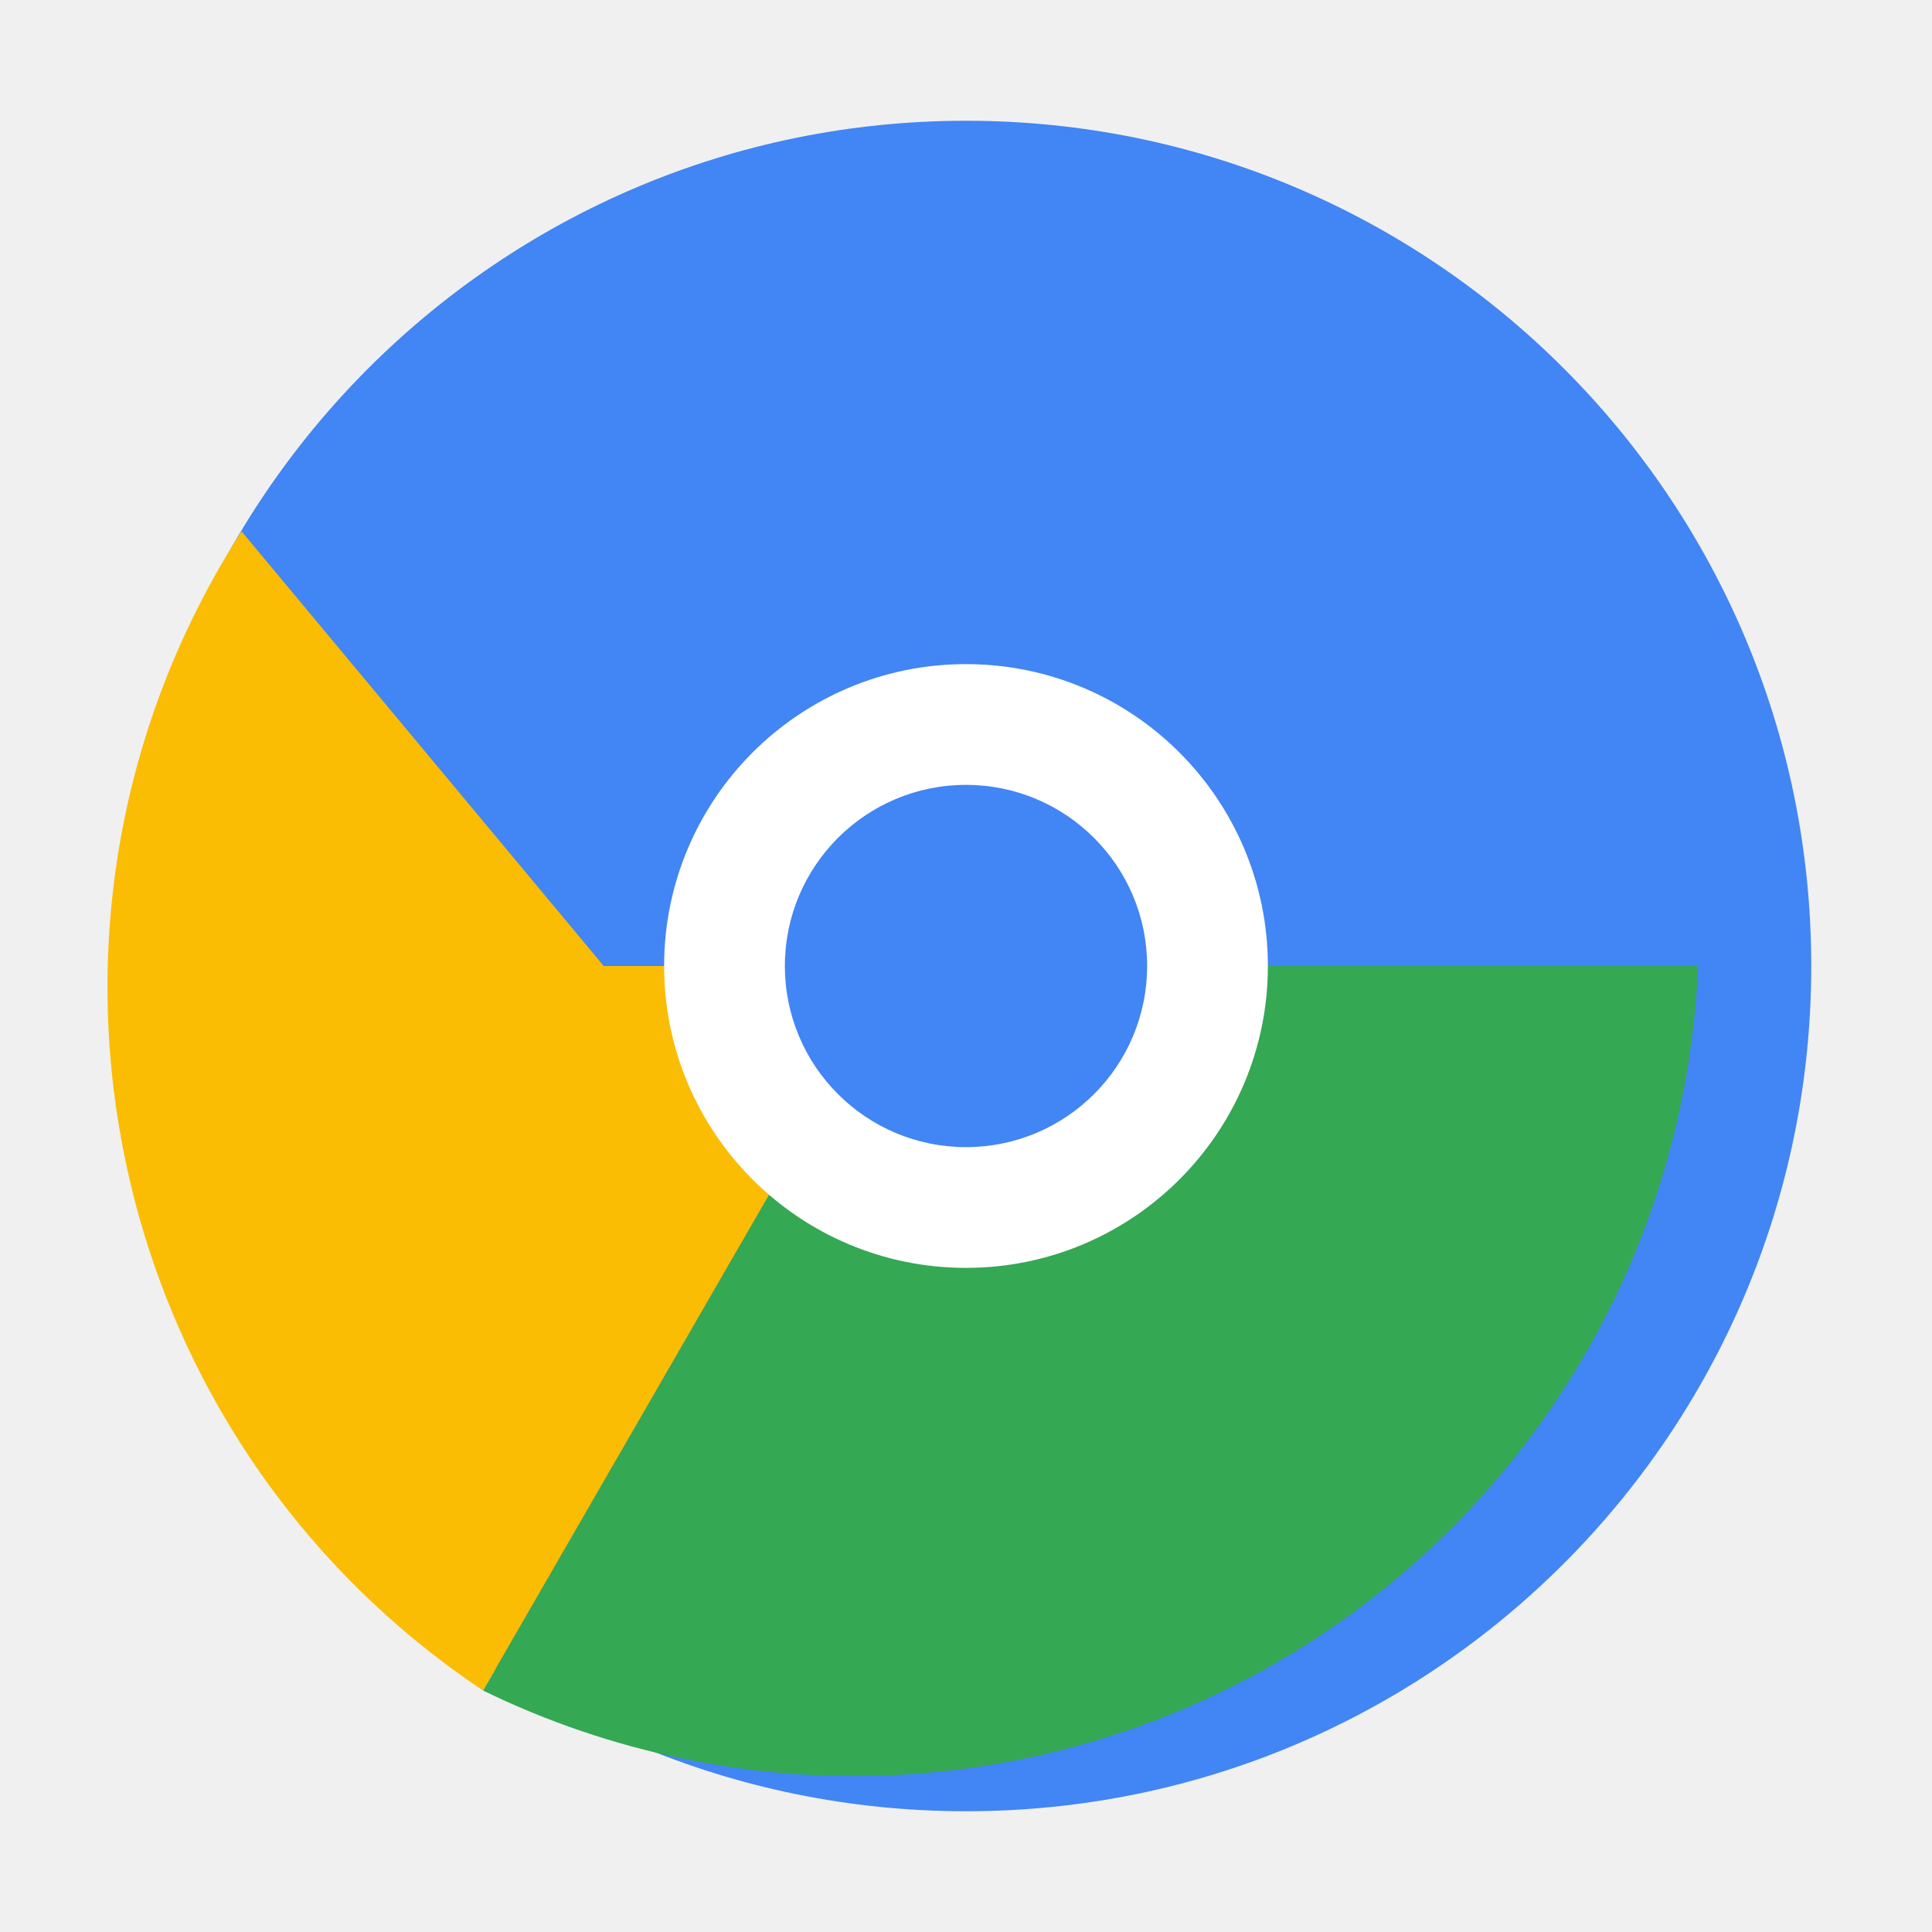
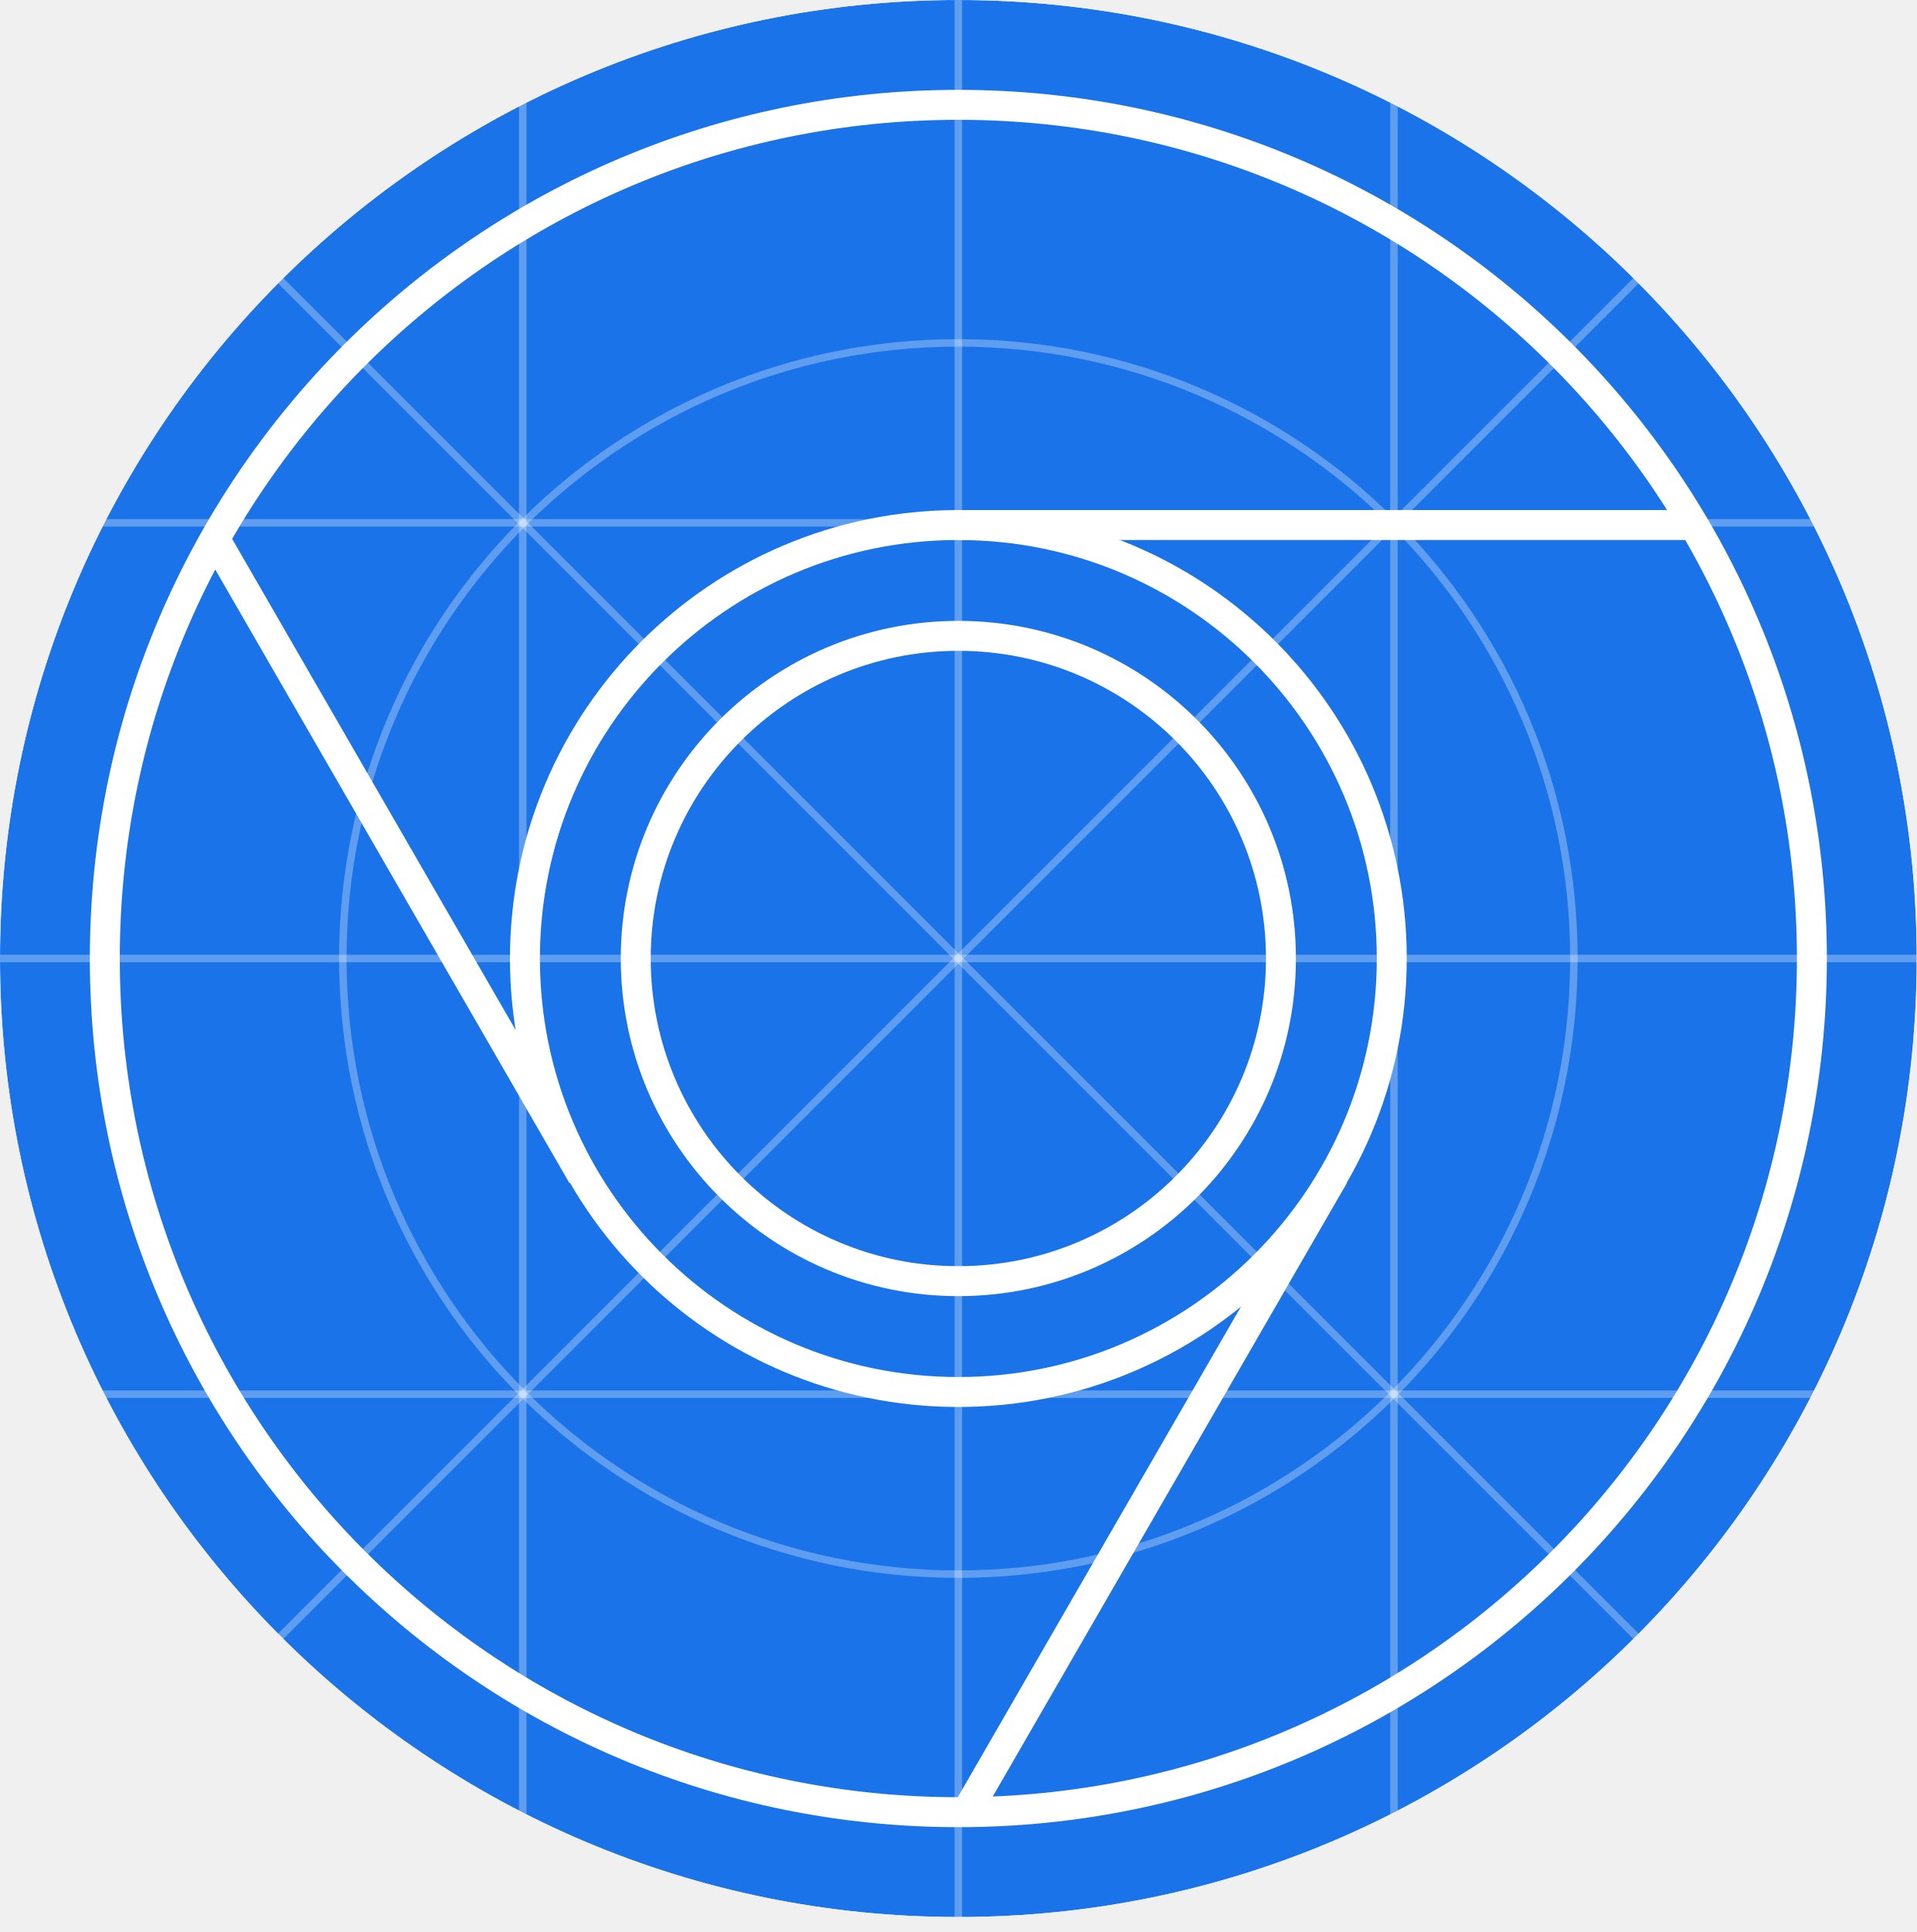
- <svg xmlns="http://www.w3.org/2000/svg" viewBox="0 0 128 128" role="img" aria-label="Chrome DevTools">
-   <path fill="#4285f4" d="M64 8a56 56 0 1 0 0 112A56 56 0 0 0 64 8Z" />
-   <path fill="#34a853" d="M64 64h48.5A56 56 0 0 1 32 112l24-41.6A20 20 0 0 0 64 64Z" />
-   <path fill="#fbbc04" d="M64 64a20 20 0 0 0-8 6.4L32 112a56 56 0 0 1-16-76.8L40 64h24Z" />
-   <circle cx="64" cy="64" r="20" fill="#fff" />
-   <circle cx="64" cy="64" r="12" fill="#4285f4" />
+ <svg xmlns="http://www.w3.org/2000/svg" width="128" height="129" viewBox="0 0 128 129" fill="none">
+   <mask id="mask0_3_189" style="mask-type:alpha" maskUnits="userSpaceOnUse" x="0" y="0" width="128" height="128">
+     <circle cx="64" cy="64" r="64" fill="#C4C4C4" />
+   </mask>
+   <g mask="url(#mask0_3_189)">
+     <circle cx="64" cy="64" r="64" fill="#1A73E8" />
+     <path d="M-6.289 -6.289L134.292 134.292" stroke="white" stroke-opacity="0.3" stroke-width="0.5" />
+     <path d="M134.298 -6.298L-6.295 134.295" stroke="white" stroke-opacity="0.3" stroke-width="0.5" />
+     <path d="M93.091 -9.697V137.697" stroke="white" stroke-opacity="0.3" stroke-width="0.5" />
+     <path d="M34.909 -9.697V137.697" stroke="white" stroke-opacity="0.3" stroke-width="0.5" />
+     <path d="M137.699 93.091H-9.695" stroke="white" stroke-opacity="0.3" stroke-width="0.5" />
+     <path d="M137.697 34.909H-9.697" stroke="white" stroke-opacity="0.3" stroke-width="0.5" />
+     <path d="M64 105.107C86.703 105.107 105.107 86.703 105.107 64C105.107 41.297 86.703 22.893 64 22.893C41.297 22.893 22.893 41.297 22.893 64C22.893 86.703 41.297 105.107 64 105.107Z" stroke="white" stroke-opacity="0.3" stroke-width="0.5" />
+     <path d="M-9.697 64H137.697" stroke="white" stroke-opacity="0.3" stroke-width="0.5" />
+     <path d="M64 -9.697V137.697" stroke="white" stroke-opacity="0.3" stroke-width="0.5" />
+     <path fill-rule="evenodd" clip-rule="evenodd" d="M64 121C95.48 121 121 95.48 121 64C121 32.52 95.48 7 64 7C32.52 7 7 32.52 7 64C7 95.48 32.52 121 64 121Z" stroke="white" stroke-width="2" />
+     <path d="M64 92.944C79.985 92.944 92.944 79.985 92.944 64C92.944 48.015 79.985 35.056 64 35.056C48.015 35.056 35.056 48.015 35.056 64C35.056 79.985 48.015 92.944 64 92.944Z" stroke="white" stroke-width="2" />
+     <path d="M64 85.543C75.898 85.543 85.543 75.898 85.543 64C85.543 52.102 75.898 42.456 64 42.456C52.102 42.456 42.456 52.102 42.456 64C42.456 75.898 52.102 85.543 64 85.543Z" stroke="white" stroke-width="2" />
+     <path d="M89.077 78.497L64.555 120.971" stroke="white" stroke-width="2" />
+     <path d="M38.892 78.495L14.37 36.021" stroke="white" stroke-width="2" />
+     <path d="M64.001 35.056L113.045 35.056" stroke="white" stroke-width="2" />
+   </g>
</svg>
